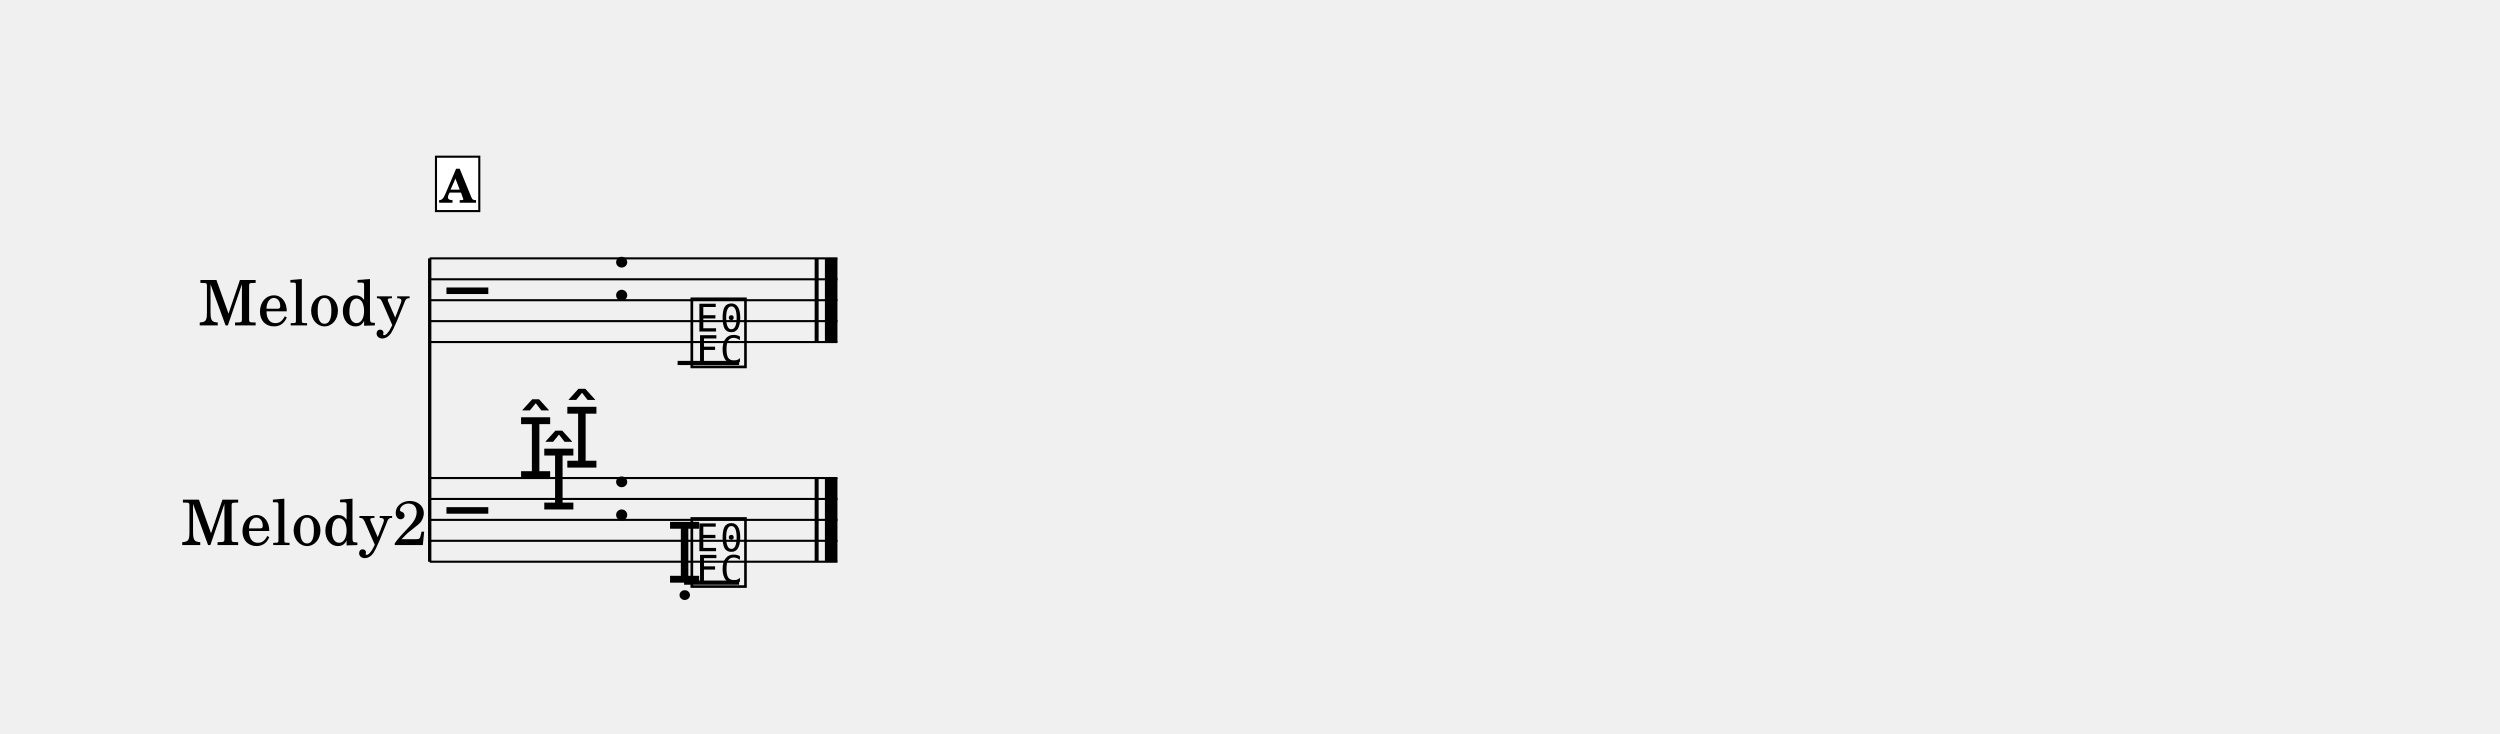
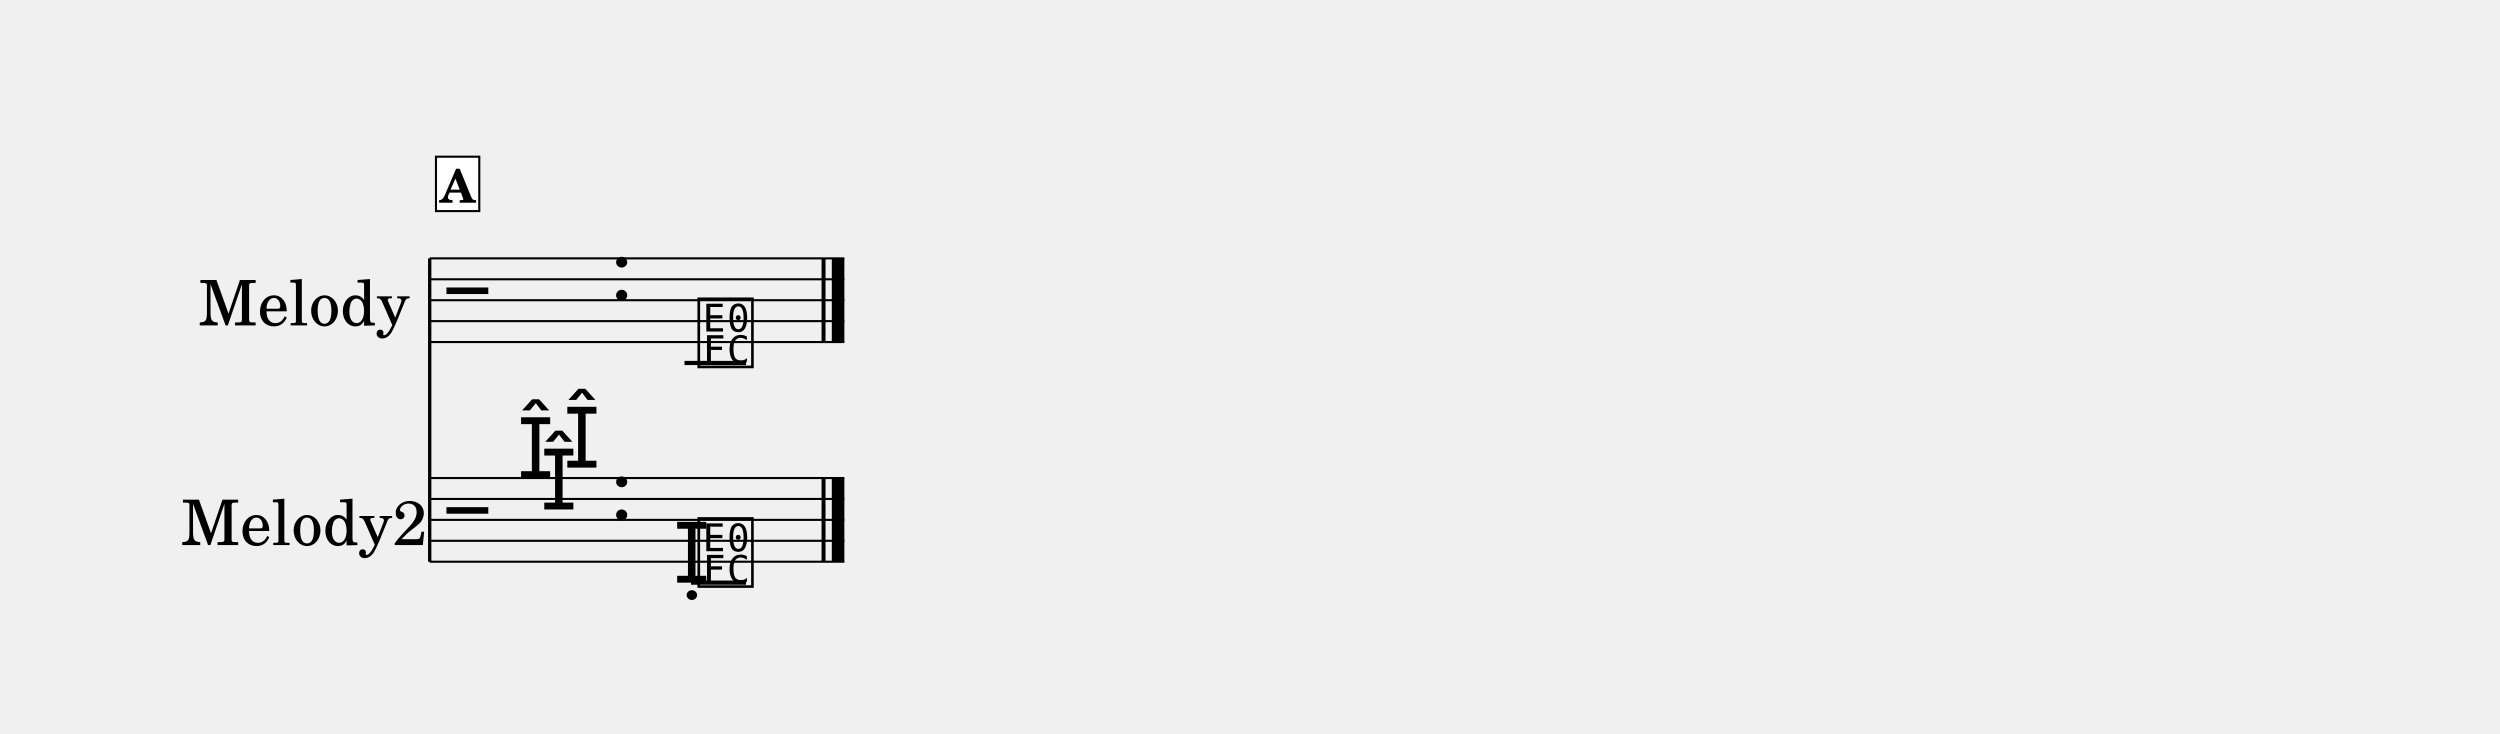
<svg xmlns="http://www.w3.org/2000/svg" width="1195.0" height="350.4" viewBox="0 0 119.50 35.04" font-family="TeX Gyre Schola, serif">
  <style>
  @font-face { font-family: 'Emmentaler'; src: local('Emmentaler'); }
  .music { font-family: 'Emmentaler', serif; }
</style>
  <g transform="translate(8.54,0.00) scale(1,1)">
    <text x="6.00" y="14.35" font-size="3.00" text-anchor="middle" dominant-baseline="central">Melody</text>
    <text x="6.00" y="24.85" font-size="3.00" text-anchor="middle" dominant-baseline="central">Melody2</text>
    <line x1="12.00" y1="12.35" x2="12.00" y2="26.85" stroke="#000000" stroke-width="0.160" />
-     <line x1="12.00" y1="12.35" x2="31.49" y2="12.35" stroke="#000000" stroke-width="0.100" />
-     <line x1="12.00" y1="13.35" x2="31.49" y2="13.35" stroke="#000000" stroke-width="0.100" />
-     <line x1="12.00" y1="14.35" x2="31.49" y2="14.35" stroke="#000000" stroke-width="0.100" />
-     <line x1="12.00" y1="15.35" x2="31.49" y2="15.35" stroke="#000000" stroke-width="0.100" />
-     <line x1="12.00" y1="16.35" x2="31.49" y2="16.35" stroke="#000000" stroke-width="0.100" />
+     <line x1="12.00" y1="12.35" x2="31.82" y2="12.35" stroke="#000000" stroke-width="0.100" />
+     <line x1="12.00" y1="13.35" x2="31.82" y2="13.35" stroke="#000000" stroke-width="0.100" />
+     <line x1="12.00" y1="14.35" x2="31.82" y2="14.35" stroke="#000000" stroke-width="0.100" />
+     <line x1="12.00" y1="15.35" x2="31.82" y2="15.35" stroke="#000000" stroke-width="0.100" />
+     <line x1="12.00" y1="16.35" x2="31.82" y2="16.35" stroke="#000000" stroke-width="0.100" />
    <text class="music" x="12.80" y="15.35" font-size="4.00"></text>
    <text class="music" x="20.63" y="14.35" font-size="4.00"></text>
-     <line x1="23.85" y1="17.35" x2="26.79" y2="17.35" stroke="#000000" stroke-width="0.200" />
-     <text class="music" x="24.34" y="17.35" font-size="4.00" data-pos="38"></text>
-     <rect x="30.40" y="12.35" width="0.19" height="4.00" data-pos="39" />
-     <rect x="30.89" y="12.35" width="0.60" height="4.00" data-pos="39" />
-     <line x1="12.00" y1="22.85" x2="31.49" y2="22.85" stroke="#000000" stroke-width="0.100" />
-     <line x1="12.00" y1="23.85" x2="31.49" y2="23.85" stroke="#000000" stroke-width="0.100" />
-     <line x1="12.00" y1="24.85" x2="31.49" y2="24.85" stroke="#000000" stroke-width="0.100" />
-     <line x1="12.00" y1="25.85" x2="31.49" y2="25.85" stroke="#000000" stroke-width="0.100" />
-     <line x1="12.00" y1="26.85" x2="31.49" y2="26.85" stroke="#000000" stroke-width="0.100" />
+     <line x1="24.18" y1="17.35" x2="27.12" y2="17.35" stroke="#000000" stroke-width="0.200" />
+     <text class="music" x="24.67" y="17.35" font-size="4.00" data-pos="38"></text>
+     <rect x="30.73" y="12.35" width="0.19" height="4.00" data-pos="39" />
+     <rect x="31.22" y="12.35" width="0.60" height="4.00" data-pos="39" />
+     <line x1="12.00" y1="22.85" x2="31.82" y2="22.85" stroke="#000000" stroke-width="0.100" />
+     <line x1="12.00" y1="23.85" x2="31.82" y2="23.85" stroke="#000000" stroke-width="0.100" />
+     <line x1="12.00" y1="24.85" x2="31.82" y2="24.85" stroke="#000000" stroke-width="0.100" />
+     <line x1="12.00" y1="25.85" x2="31.82" y2="25.85" stroke="#000000" stroke-width="0.100" />
+     <line x1="12.00" y1="26.85" x2="31.82" y2="26.85" stroke="#000000" stroke-width="0.100" />
    <text class="music" x="12.80" y="25.85" font-size="4.00"></text>
    <text class="music" x="16.18" y="22.85" font-size="4.00"></text>
    <text class="music" x="17.29" y="24.35" font-size="4.00"></text>
    <text class="music" x="18.39" y="22.35" font-size="4.00"></text>
    <text class="music" x="20.63" y="24.85" font-size="4.00"></text>
-     <line x1="24.16" y1="27.85" x2="26.79" y2="27.85" stroke="#000000" stroke-width="0.200" />
-     <text class="music" x="23.30" y="27.85" font-size="4.00" data-pos="84"></text>
-     <text class="music" x="24.34" y="27.85" font-size="4.00" data-pos="84"></text>
-     <rect x="30.40" y="22.85" width="0.19" height="4.00" data-pos="85" />
-     <rect x="30.89" y="22.85" width="0.60" height="4.00" data-pos="85" />
+     <line x1="24.49" y1="27.85" x2="27.12" y2="27.85" stroke="#000000" stroke-width="0.200" />
+     <text class="music" x="23.64" y="27.85" font-size="4.00" data-pos="84"></text>
+     <text class="music" x="24.67" y="27.85" font-size="4.00" data-pos="84"></text>
+     <rect x="30.73" y="22.85" width="0.19" height="4.00" data-pos="85" />
+     <rect x="31.22" y="22.85" width="0.60" height="4.00" data-pos="85" />
    <rect x="12.30" y="7.49" width="2.07" height="2.60" fill="#FFFFFF" stroke="#000000" stroke-width="0.100" data-pos="14" />
    <text x="13.33" y="9.69" font-size="2.20" font-weight="bold" text-anchor="middle" data-pos="14">A</text>
  </g>
</svg>
